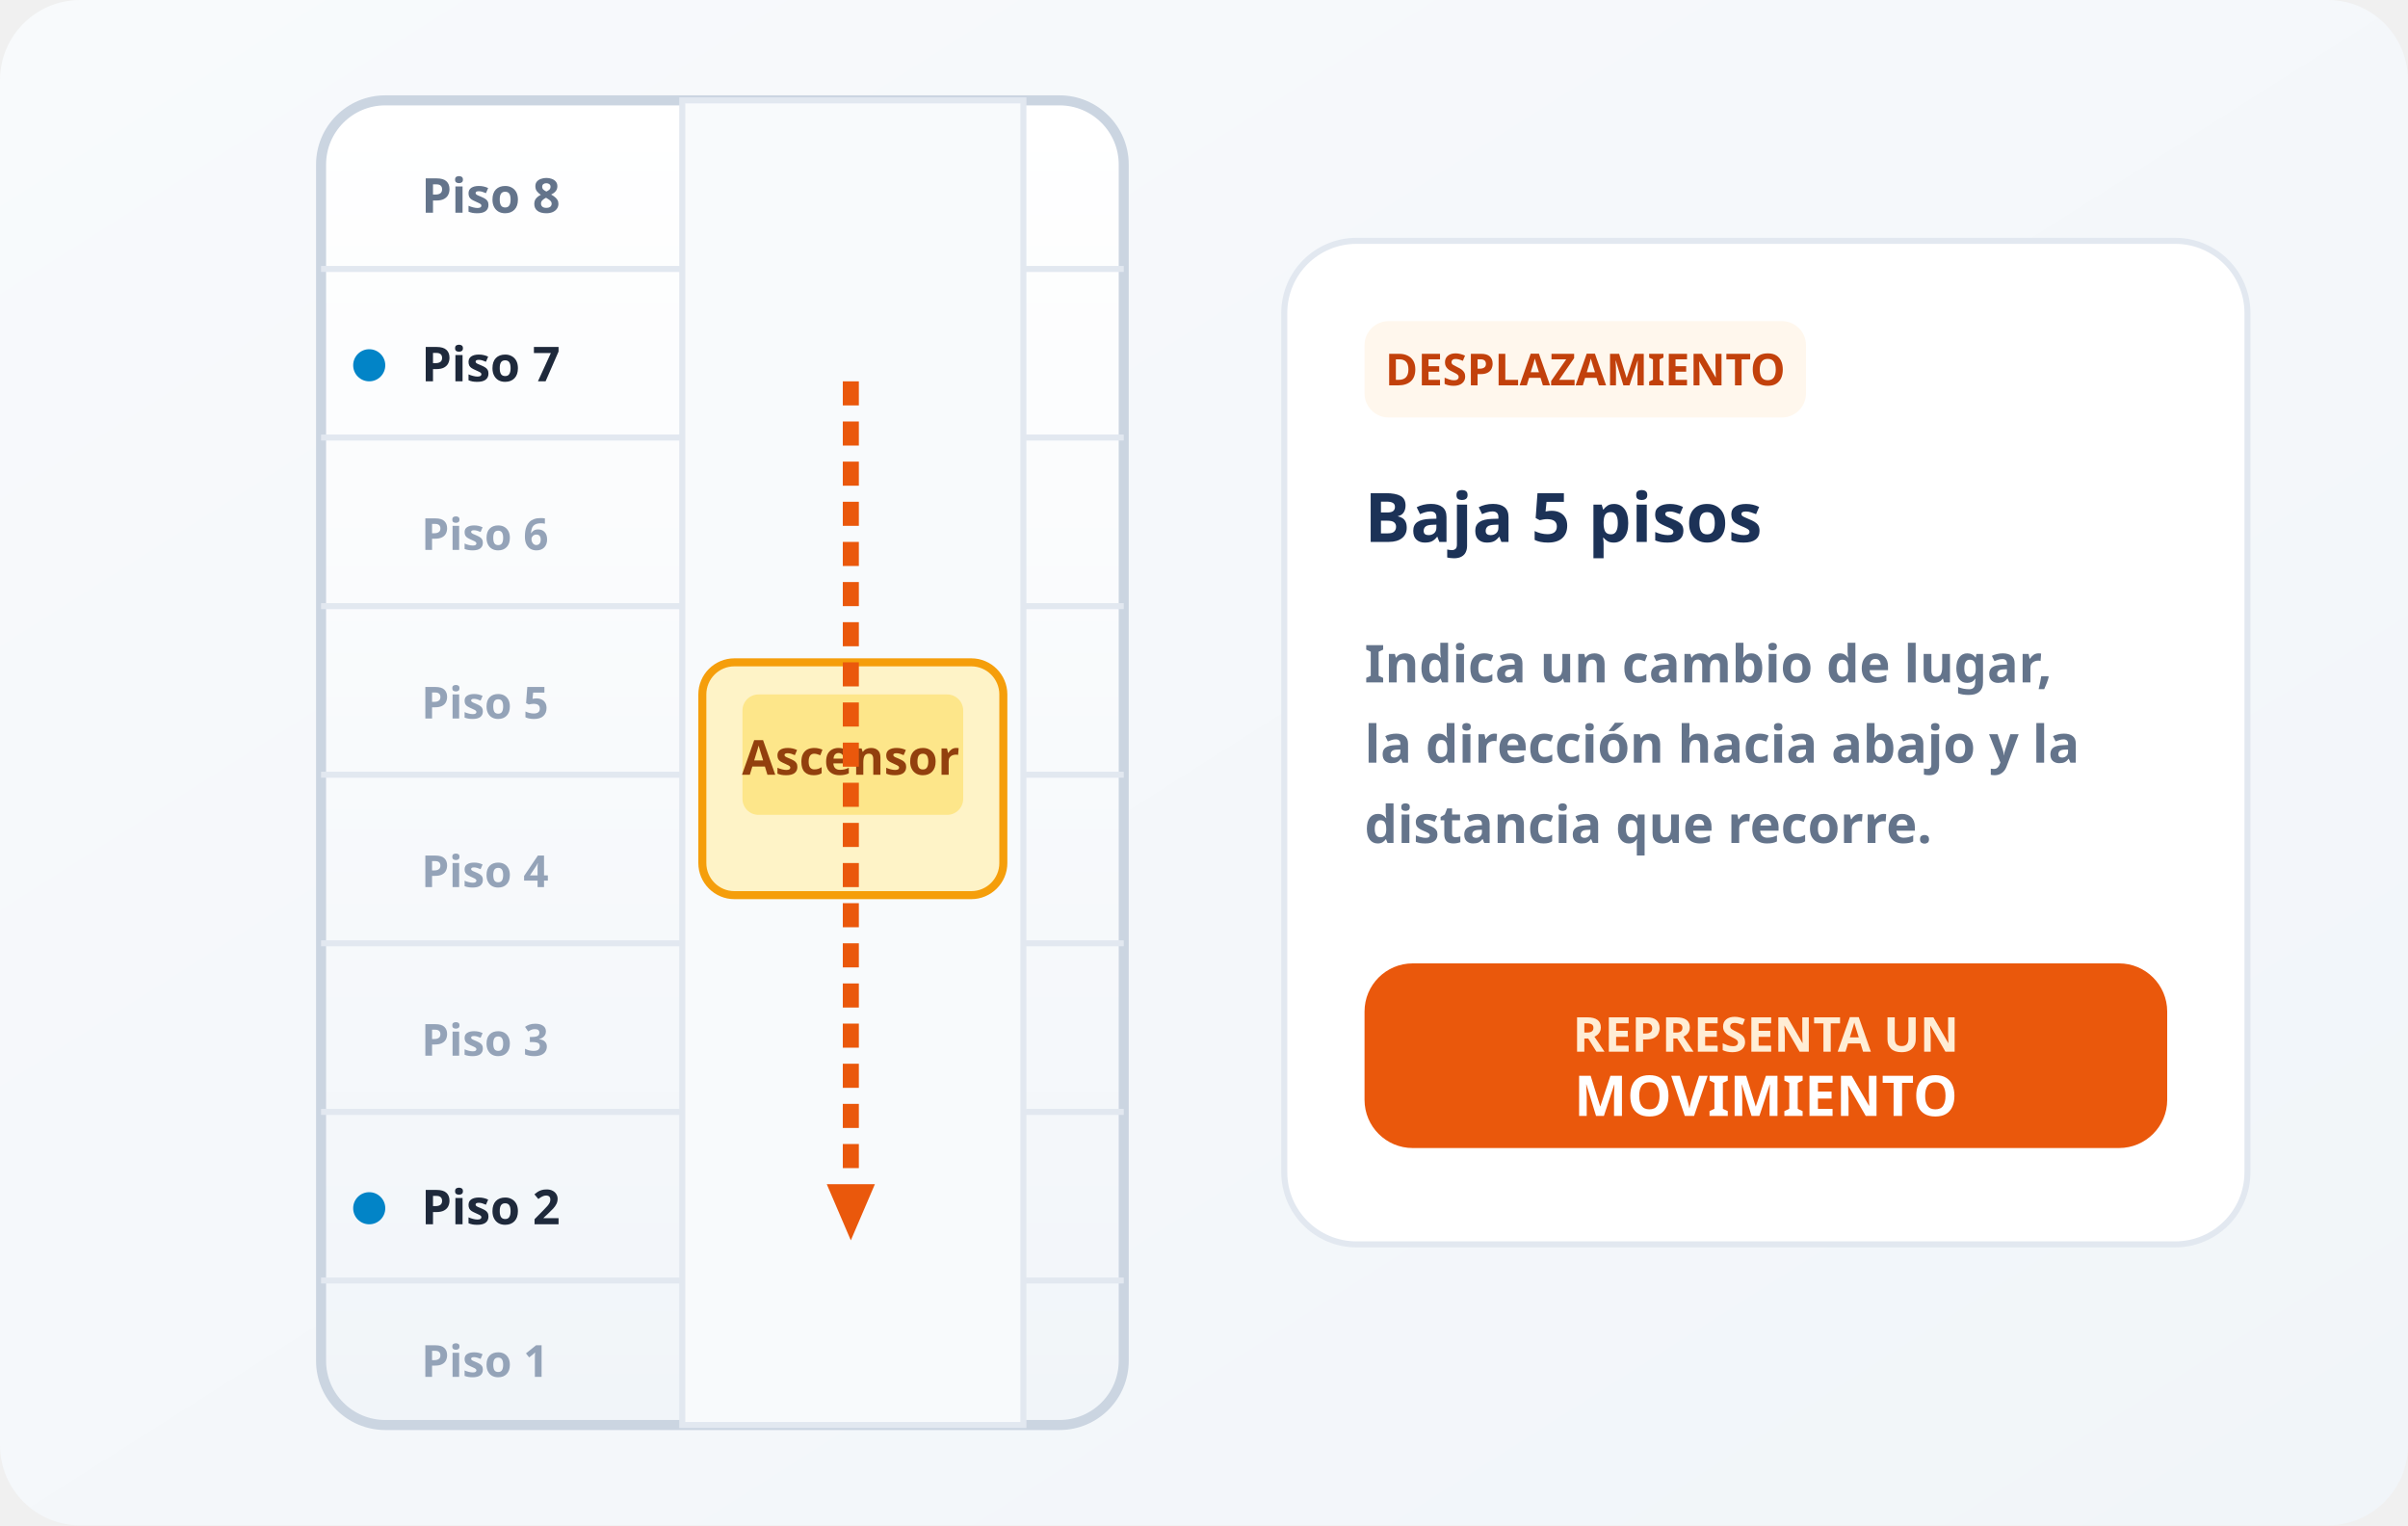
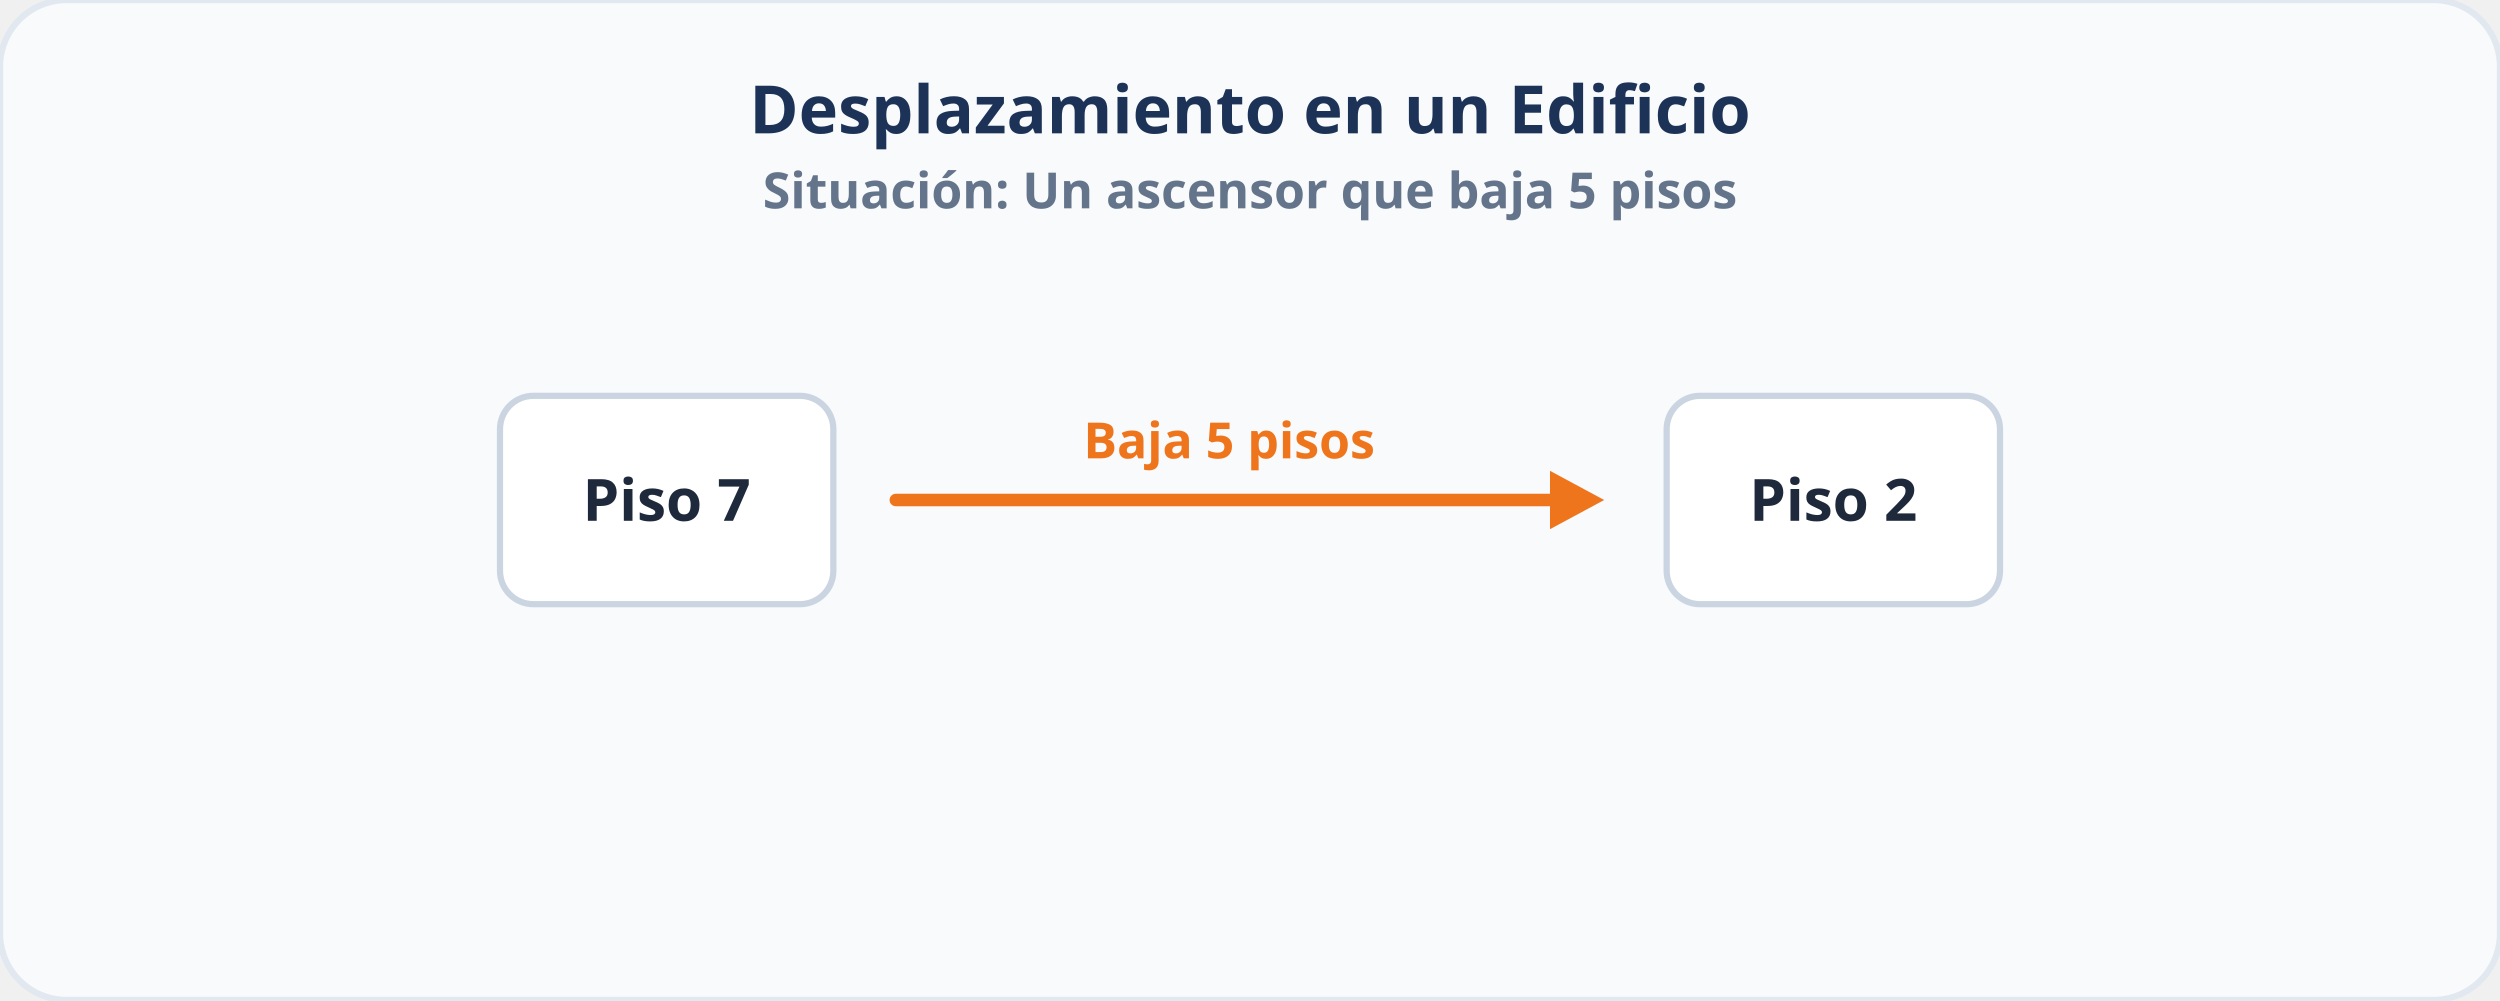
- <svg xmlns="http://www.w3.org/2000/svg" viewBox="0 0 600 380" width="100%" height="100%">
-   <defs>
-     <linearGradient id="bgGrad3" x1="0" y1="0" x2="1" y2="1">
-       <stop offset="0%" stop-color="#F8FAFC" />
-       <stop offset="100%" stop-color="#F1F5F9" />
-     </linearGradient>
-     <linearGradient id="bldgGrad" x1="0" y1="0" x2="0" y2="1">
-       <stop offset="0%" stop-color="#FFFFFF" />
-       <stop offset="100%" stop-color="#F1F5F9" />
-     </linearGradient>
-   </defs>
-   <rect x="0" y="0" width="600" height="380" rx="20" fill="url(#bgGrad3)" />
-   <g transform="translate(80, 25)">
-     <rect x="0" y="0" width="200" height="330" rx="16" fill="url(#bldgGrad)" stroke="#CBD5E1" stroke-width="2.5" />
-     <line x1="0" y1="42" x2="200" y2="42" stroke="#E2E8F0" stroke-width="1.5" />
-     <text x="25" y="28" font-family="Nunito, sans-serif" font-size="12" font-weight="800" fill="#64748B">Piso 8</text>
-     <line x1="0" y1="84" x2="200" y2="84" stroke="#E2E8F0" stroke-width="1.5" />
-     <text x="25" y="70" font-family="Nunito, sans-serif" font-size="12" font-weight="800" fill="#1E293B">Piso 7</text>
-     <circle cx="12" cy="66" r="4" fill="#0284C7" />
-     <line x1="0" y1="126" x2="200" y2="126" stroke="#E2E8F0" stroke-width="1.5" />
-     <text x="25" y="112" font-family="Nunito, sans-serif" font-size="11" font-weight="600" fill="#94A3B8">Piso 6</text>
-     <line x1="0" y1="168" x2="200" y2="168" stroke="#E2E8F0" stroke-width="1.5" />
-     <text x="25" y="154" font-family="Nunito, sans-serif" font-size="11" font-weight="600" fill="#94A3B8">Piso 5</text>
-     <line x1="0" y1="210" x2="200" y2="210" stroke="#E2E8F0" stroke-width="1.5" />
-     <text x="25" y="196" font-family="Nunito, sans-serif" font-size="11" font-weight="600" fill="#94A3B8">Piso 4</text>
-     <line x1="0" y1="252" x2="200" y2="252" stroke="#E2E8F0" stroke-width="1.5" />
-     <text x="25" y="238" font-family="Nunito, sans-serif" font-size="11" font-weight="600" fill="#94A3B8">Piso 3</text>
-     <line x1="0" y1="294" x2="200" y2="294" stroke="#E2E8F0" stroke-width="1.5" />
-     <text x="25" y="280" font-family="Nunito, sans-serif" font-size="12" font-weight="800" fill="#1E293B">Piso 2</text>
-     <circle cx="12" cy="276" r="4" fill="#0284C7" />
-     <text x="25" y="318" font-family="Nunito, sans-serif" font-size="11" font-weight="600" fill="#94A3B8">Piso 1</text>
-     <rect x="90" y="0" width="85" height="330" fill="#F8FAFC" stroke="#E2E8F0" stroke-width="1.5" />
-     <rect x="95" y="140" width="75" height="58" rx="8" fill="#FEF3C7" stroke="#F59E0B" stroke-width="2" />
-     <rect x="105" y="148" width="55" height="30" rx="4" fill="#FDE68A" />
-     <text x="132" y="168" font-family="Nunito, sans-serif" font-size="12" font-weight="900" fill="#92400E" text-anchor="middle">Ascensor</text>
-     <line x1="132" y1="70" x2="132" y2="270" stroke="#EA580C" stroke-width="4" stroke-dasharray="6,4" />
-     <polygon points="126,270 138,270 132,284" fill="#EA580C" />
-   </g>
-   <g transform="translate(320, 60)">
-     <rect x="0" y="0" width="240" height="250" rx="18" fill="#FFFFFF" stroke="#E2E8F0" stroke-width="1.5" />
-     <rect x="20" y="20" width="110" height="24" rx="6" fill="#FFF7ED" />
-     <text x="75" y="36" font-family="Nunito, sans-serif" font-size="11" font-weight="800" fill="#C2410C" text-anchor="middle">DESPLAZAMIENTO</text>
-     <text x="20" y="75" font-family="Nunito, sans-serif" font-size="17" font-weight="900" fill="#1C3257">Baja 5 pisos</text>
-     <text x="20" y="110" font-family="Nunito, sans-serif" font-size="13" font-weight="600" fill="#64748B">Indica un cambio de lugar,</text>
-     <text x="20" y="130" font-family="Nunito, sans-serif" font-size="13" font-weight="600" fill="#64748B">la dirección hacia abajo y la</text>
-     <text x="20" y="150" font-family="Nunito, sans-serif" font-size="13" font-weight="600" fill="#64748B">distancia que recorre.</text>
-     <rect x="20" y="180" width="200" height="46" rx="12" fill="#EA580C" />
-     <text x="120" y="202" font-family="Nunito, sans-serif" font-size="12" font-weight="800" fill="#FFEDD5" text-anchor="middle">REPRESENTA UN</text>
-     <text x="120" y="218" font-family="Nunito, sans-serif" font-size="14" font-weight="900" fill="#FFFFFF" text-anchor="middle">MOVIMIENTO</text>
+ <svg xmlns="http://www.w3.org/2000/svg" viewBox="0 0 600 240" width="100%" height="100%">
+   <rect x="0" y="0" width="600" height="240" rx="16" fill="#F8FAFC" stroke="#E2E8F0" stroke-width="1.5" />
+   <text x="300" y="32" font-family="Nunito, sans-serif" font-size="16" font-weight="800" fill="#1C3257" text-anchor="middle">Desplazamiento en un Edificio</text>
+   <text x="300" y="50" font-family="Nunito, sans-serif" font-size="12" font-weight="600" fill="#64748B" text-anchor="middle">Situación: Un ascensor que baja 5 pisos</text>
+   <g transform="translate(120, 75)">
+     <rect x="0" y="20" width="80" height="50" rx="8" fill="#FFFFFF" stroke="#CBD5E1" stroke-width="1.5" />
+     <text x="40" y="50" font-family="Nunito, sans-serif" font-size="14" font-weight="800" fill="#1E293B" text-anchor="middle">Piso 7</text>
+     <line x1="95" y1="45" x2="255" y2="45" stroke="#EE751C" stroke-width="3" stroke-linecap="round" />
+     <polygon points="265,45 252,38 252,52" fill="#EE751C" />
+     <text x="175" y="35" font-family="Nunito, sans-serif" font-size="12" font-weight="800" fill="#EE751C" text-anchor="middle">Baja 5 pisos</text>
+     <rect x="280" y="20" width="80" height="50" rx="8" fill="#FFFFFF" stroke="#CBD5E1" stroke-width="1.5" />
+     <text x="320" y="50" font-family="Nunito, sans-serif" font-size="14" font-weight="800" fill="#1E293B" text-anchor="middle">Piso 2</text>
  </g>
</svg>
